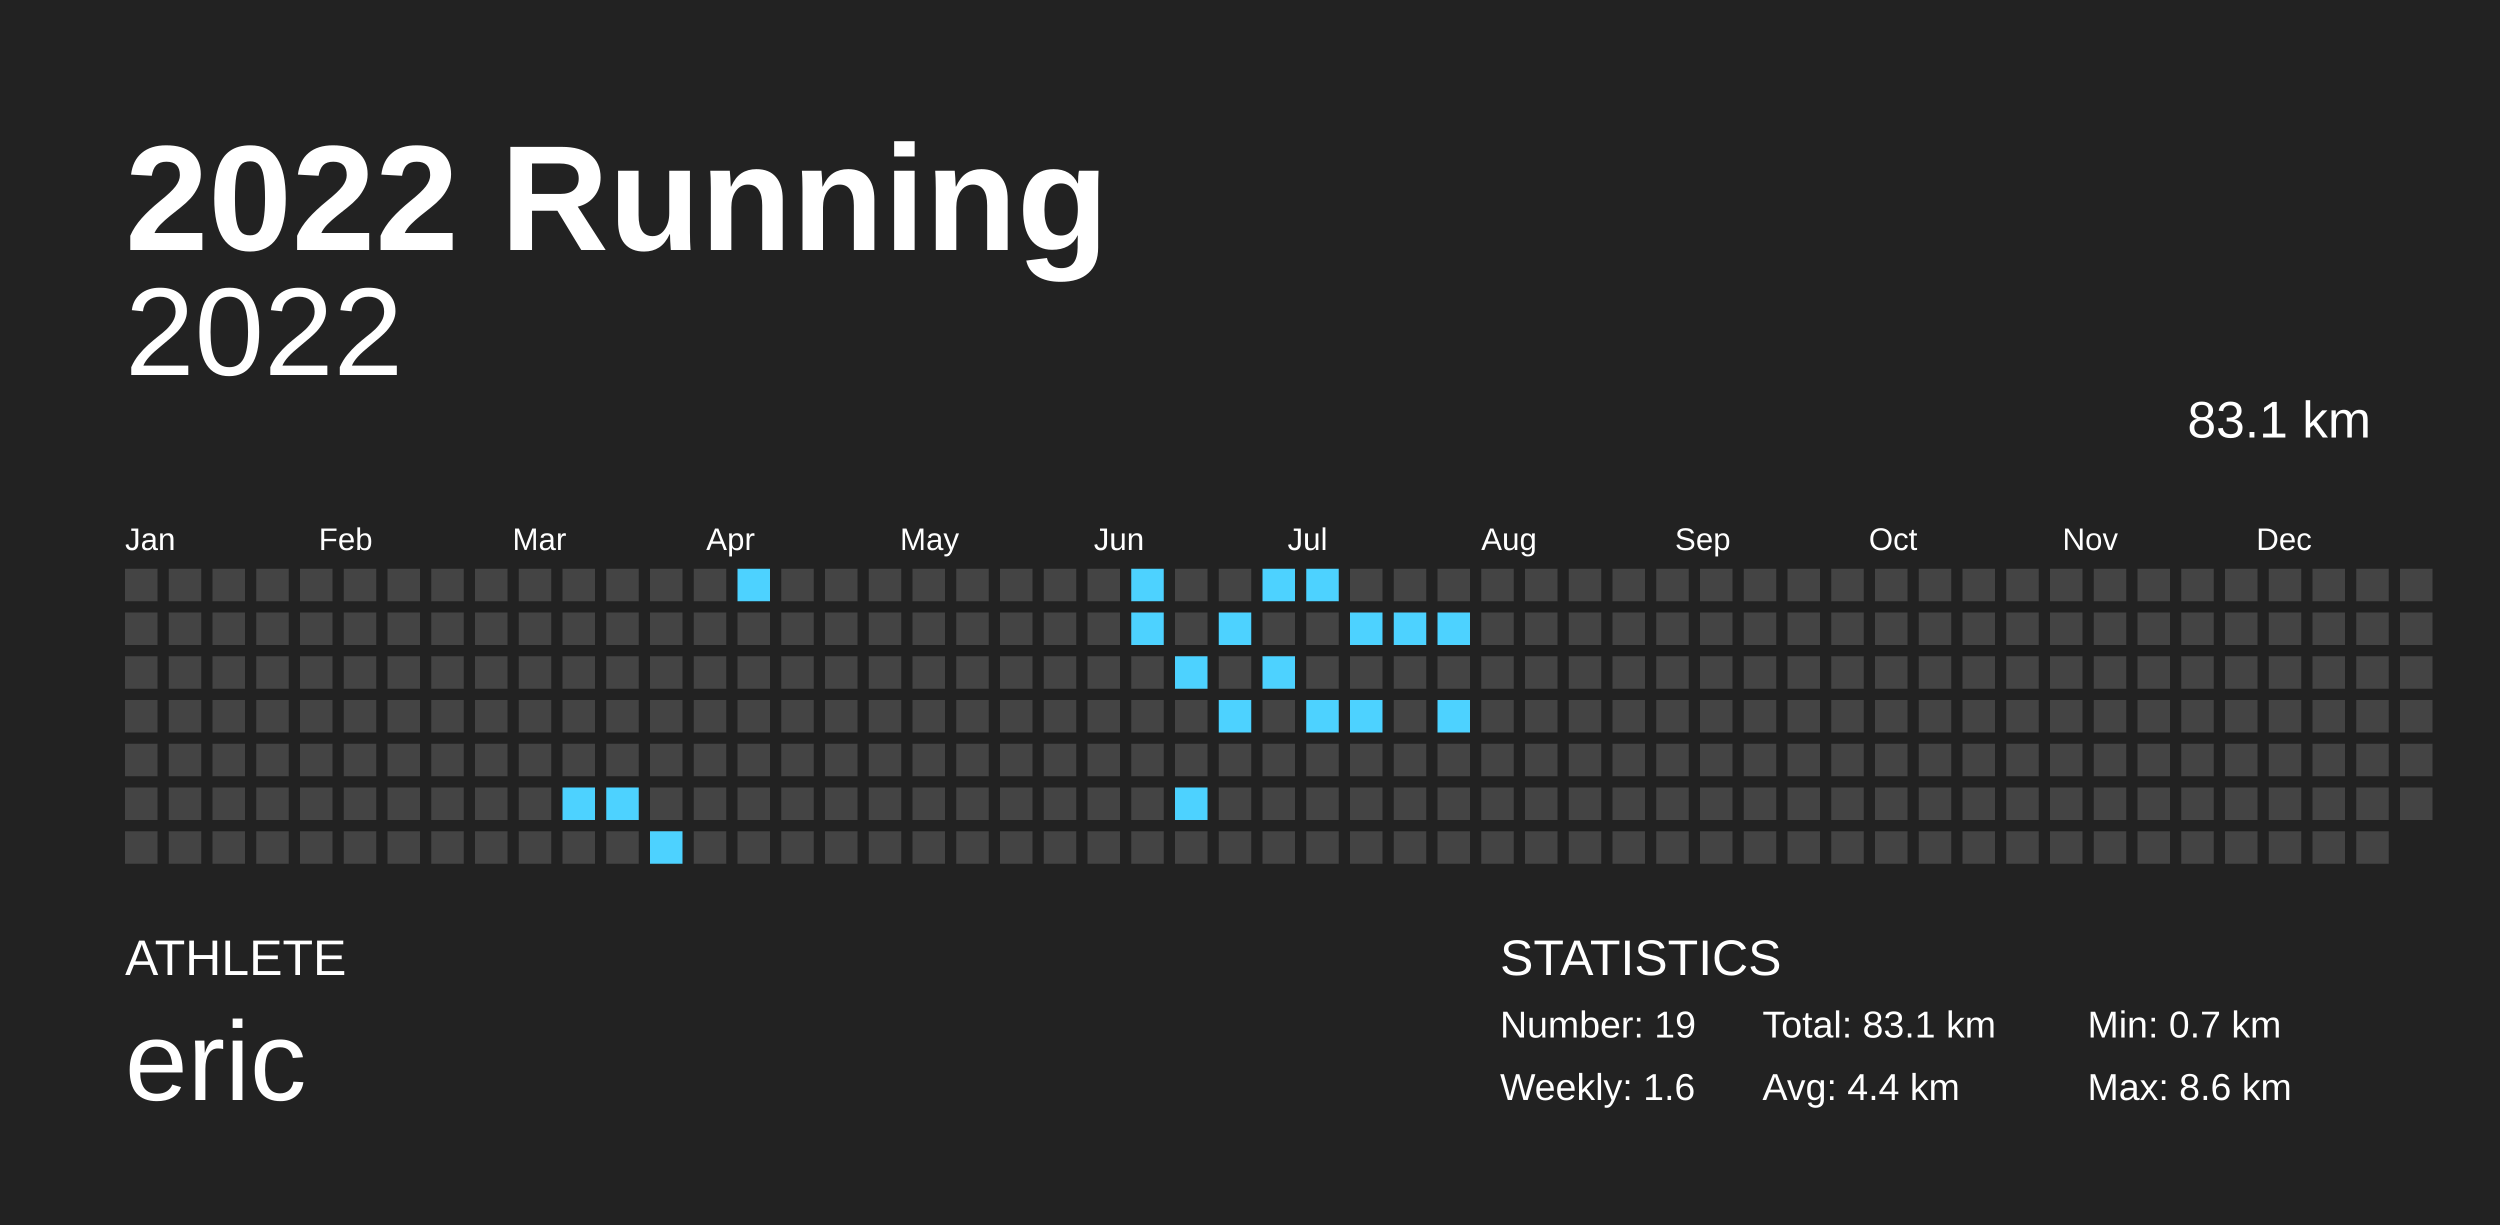
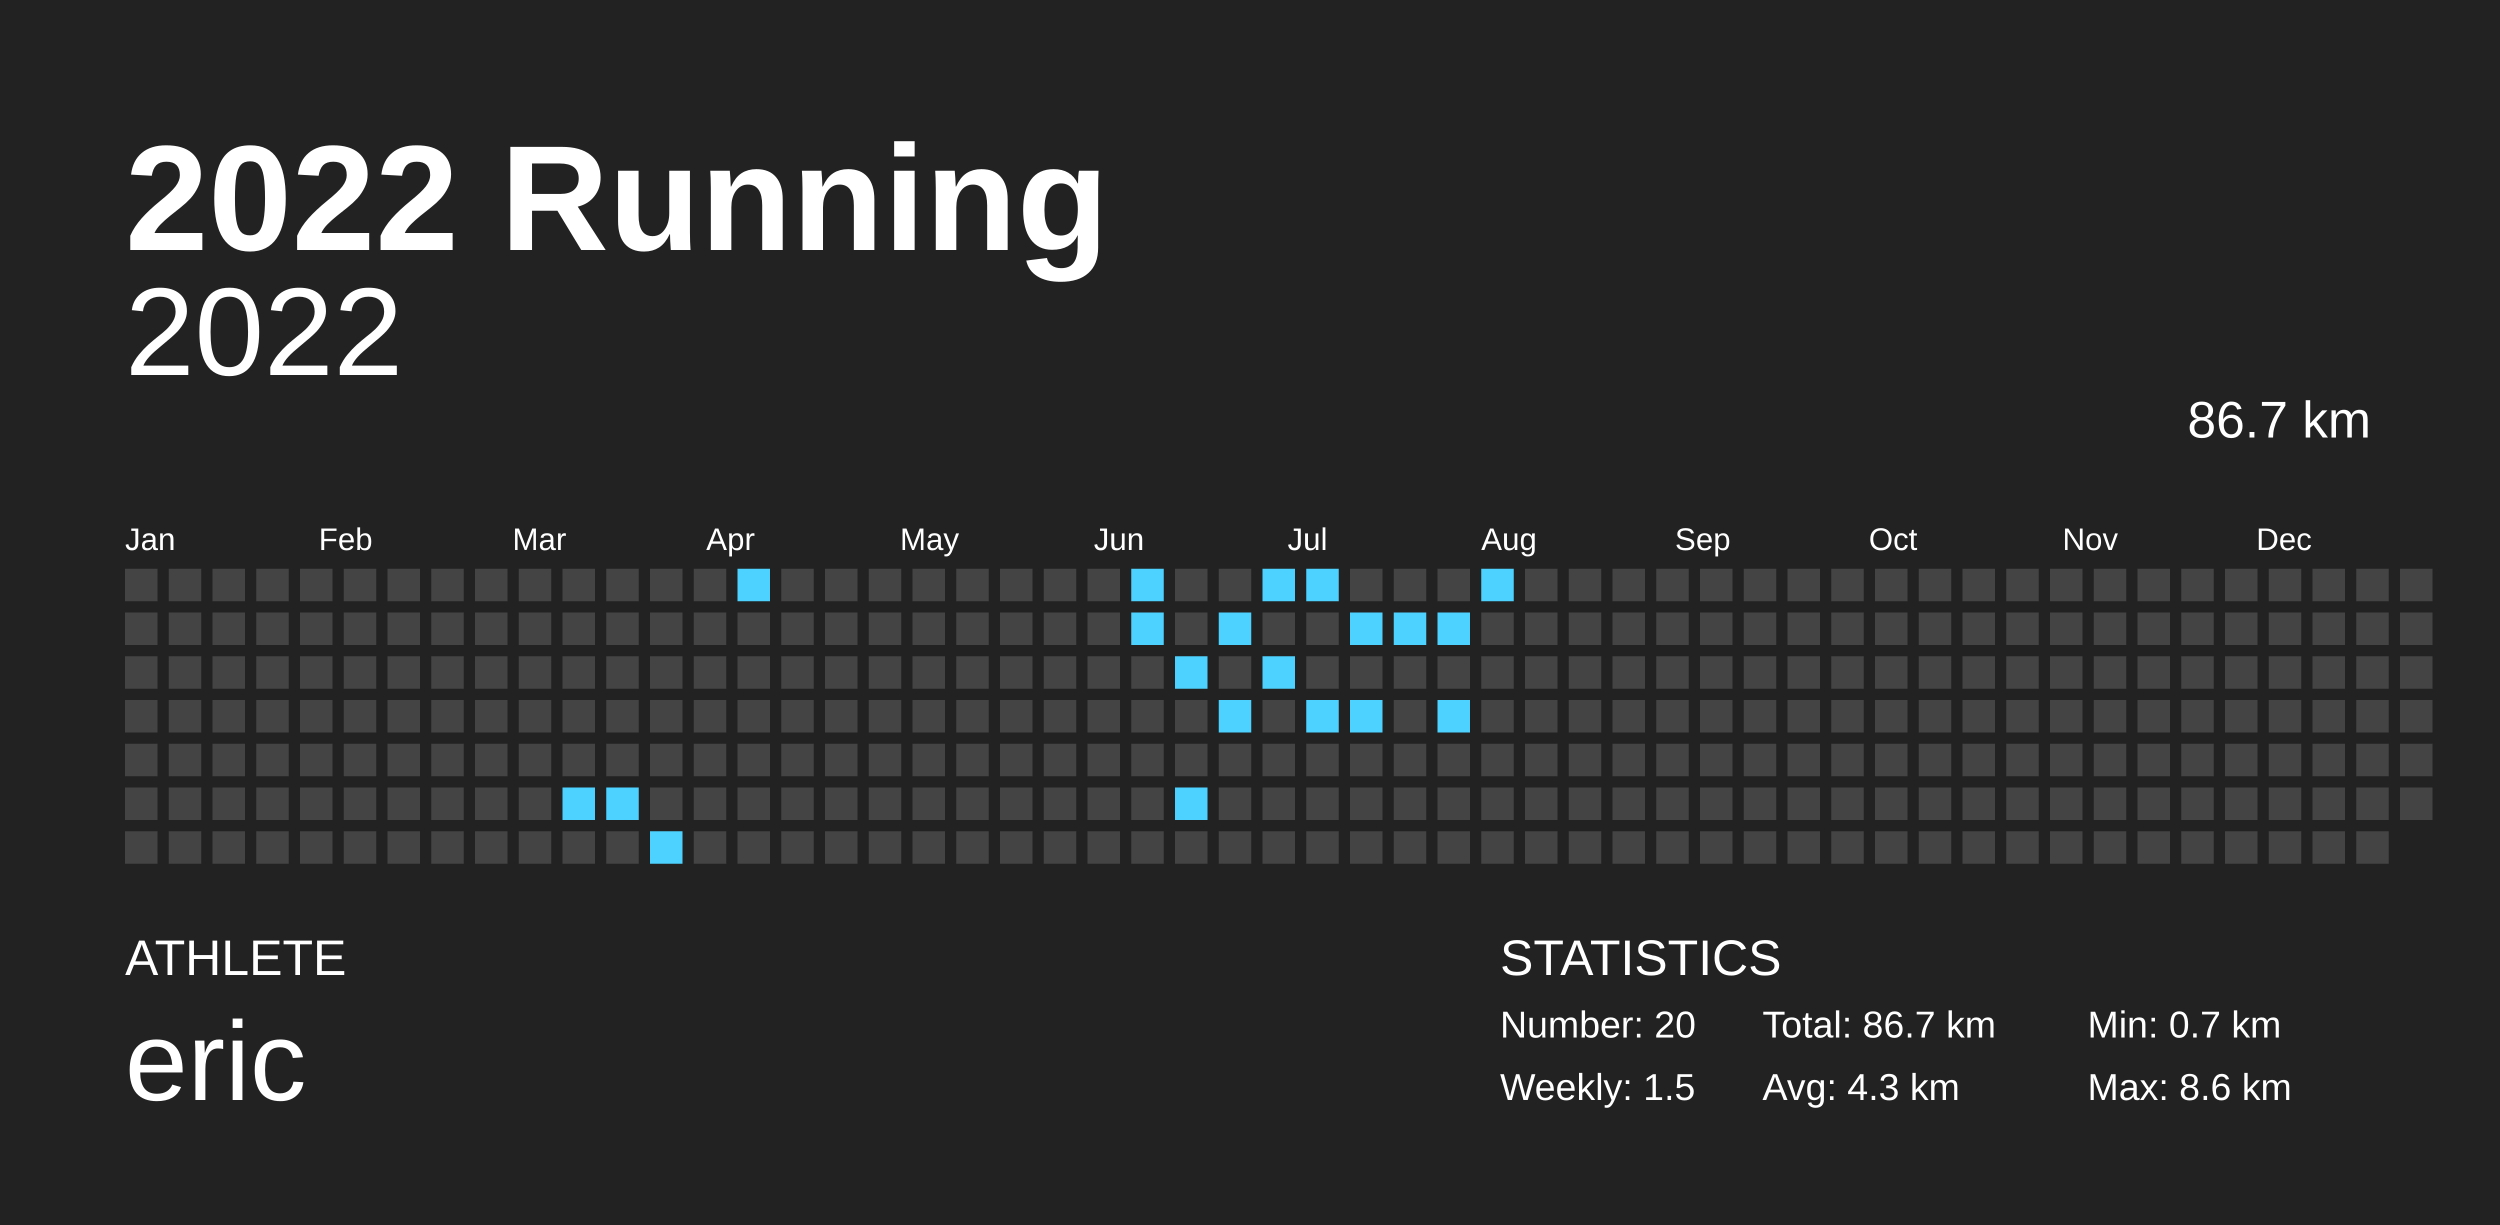
<svg xmlns="http://www.w3.org/2000/svg" baseProfile="full" height="98mm" version="1.1" viewBox="0,0,200,98" width="200mm">
  <defs />
  <rect fill="#222222" height="98" width="200" x="0" y="0" />
  <text fill="#FFFFFF" style="font-size:12px; font-family:Arial; font-weight:bold;" x="10" y="20">2022 Running</text>
  <text fill="#FFFFFF" style="font-size:4px; font-family:Arial" x="10" y="78">ATHLETE</text>
  <text fill="#FFFFFF" style="font-size:9px; font-family:Arial" x="10" y="88">eric</text>
  <text fill="#FFFFFF" style="font-size:4px; font-family:Arial" x="120" y="78">STATISTICS</text>
-   <text fill="#FFFFFF" style="font-size:3px; font-family:Arial" x="120" y="83">Number: 19</text>
-   <text fill="#FFFFFF" style="font-size:3px; font-family:Arial" x="120" y="88">Weekly: 1.6</text>
-   <text fill="#FFFFFF" style="font-size:3px; font-family:Arial" x="141" y="83">Total: 83.1 km</text>
-   <text fill="#FFFFFF" style="font-size:3px; font-family:Arial" x="141" y="88">Avg: 4.4 km</text>
+   <text fill="#FFFFFF" style="font-size:3px; font-family:Arial" x="120" y="83">Number: 20</text>
+   <text fill="#FFFFFF" style="font-size:3px; font-family:Arial" x="120" y="88">Weekly: 1.5</text>
+   <text fill="#FFFFFF" style="font-size:3px; font-family:Arial" x="141" y="83">Total: 86.7 km</text>
+   <text fill="#FFFFFF" style="font-size:3px; font-family:Arial" x="141" y="88">Avg: 4.3 km</text>
  <text fill="#FFFFFF" style="font-size:3px; font-family:Arial" x="167" y="83">Min: 0.7 km</text>
  <text fill="#FFFFFF" style="font-size:3px; font-family:Arial" x="167" y="88">Max: 8.6 km</text>
  <text alignment-baseline="hanging" fill="#FFFFFF" style="font-size:10.0px; font-family:Arial;" x="10" y="30">2022</text>
-   <text alignment-baseline="hanging" fill="#FFFFFF" style="font-size:4.125px; font-family:Arial;" x="175" y="35">83.1 km</text>
+   <text alignment-baseline="hanging" fill="#FFFFFF" style="font-size:4.125px; font-family:Arial;" x="175" y="35">86.7 km</text>
  <text fill="#FFFFFF" style="font-size:2.5px; font-family:Arial" x="10.0" y="44">Jan</text>
  <text fill="#FFFFFF" style="font-size:2.5px; font-family:Arial" x="25.5" y="44">Feb</text>
  <text fill="#FFFFFF" style="font-size:2.5px; font-family:Arial" x="41.0" y="44">Mar</text>
  <text fill="#FFFFFF" style="font-size:2.5px; font-family:Arial" x="56.5" y="44">Apr</text>
  <text fill="#FFFFFF" style="font-size:2.5px; font-family:Arial" x="72.0" y="44">May</text>
  <text fill="#FFFFFF" style="font-size:2.5px; font-family:Arial" x="87.5" y="44">Jun</text>
  <text fill="#FFFFFF" style="font-size:2.5px; font-family:Arial" x="103.0" y="44">Jul</text>
  <text fill="#FFFFFF" style="font-size:2.5px; font-family:Arial" x="118.5" y="44">Aug</text>
  <text fill="#FFFFFF" style="font-size:2.5px; font-family:Arial" x="134.0" y="44">Sep</text>
  <text fill="#FFFFFF" style="font-size:2.5px; font-family:Arial" x="149.5" y="44">Oct</text>
  <text fill="#FFFFFF" style="font-size:2.5px; font-family:Arial" x="165.0" y="44">Nov</text>
  <text fill="#FFFFFF" style="font-size:2.5px; font-family:Arial" x="180.5" y="44">Dec</text>
  <rect fill="#444444" height="2.6" width="2.6" x="10.0" y="45.5" />
  <rect fill="#444444" height="2.6" width="2.6" x="10.0" y="49.0" />
  <rect fill="#444444" height="2.6" width="2.6" x="10.0" y="52.5" />
  <rect fill="#444444" height="2.6" width="2.6" x="10.0" y="56.0" />
  <rect fill="#444444" height="2.6" width="2.6" x="10.0" y="59.5" />
  <rect fill="#444444" height="2.6" width="2.6" x="10.0" y="63.0" />
  <rect fill="#444444" height="2.6" width="2.6" x="10.0" y="66.5" />
  <rect fill="#444444" height="2.6" width="2.6" x="13.5" y="45.5" />
  <rect fill="#444444" height="2.6" width="2.6" x="13.5" y="49.0" />
  <rect fill="#444444" height="2.6" width="2.6" x="13.5" y="52.5" />
  <rect fill="#444444" height="2.6" width="2.6" x="13.5" y="56.0" />
  <rect fill="#444444" height="2.6" width="2.6" x="13.5" y="59.5" />
  <rect fill="#444444" height="2.6" width="2.6" x="13.5" y="63.0" />
  <rect fill="#444444" height="2.6" width="2.6" x="13.5" y="66.5" />
  <rect fill="#444444" height="2.6" width="2.6" x="17.0" y="45.5" />
  <rect fill="#444444" height="2.6" width="2.6" x="17.0" y="49.0" />
  <rect fill="#444444" height="2.6" width="2.6" x="17.0" y="52.5" />
  <rect fill="#444444" height="2.6" width="2.6" x="17.0" y="56.0" />
  <rect fill="#444444" height="2.6" width="2.6" x="17.0" y="59.5" />
  <rect fill="#444444" height="2.6" width="2.6" x="17.0" y="63.0" />
  <rect fill="#444444" height="2.6" width="2.6" x="17.0" y="66.5" />
  <rect fill="#444444" height="2.6" width="2.6" x="20.5" y="45.5" />
  <rect fill="#444444" height="2.6" width="2.6" x="20.5" y="49.0" />
  <rect fill="#444444" height="2.6" width="2.6" x="20.5" y="52.5" />
  <rect fill="#444444" height="2.6" width="2.6" x="20.5" y="56.0" />
  <rect fill="#444444" height="2.6" width="2.6" x="20.5" y="59.5" />
  <rect fill="#444444" height="2.6" width="2.6" x="20.5" y="63.0" />
  <rect fill="#444444" height="2.6" width="2.6" x="20.5" y="66.5" />
  <rect fill="#444444" height="2.6" width="2.6" x="24.0" y="45.5" />
  <rect fill="#444444" height="2.6" width="2.6" x="24.0" y="49.0" />
  <rect fill="#444444" height="2.6" width="2.6" x="24.0" y="52.5" />
  <rect fill="#444444" height="2.6" width="2.6" x="24.0" y="56.0" />
  <rect fill="#444444" height="2.6" width="2.6" x="24.0" y="59.5" />
  <rect fill="#444444" height="2.6" width="2.6" x="24.0" y="63.0" />
  <rect fill="#444444" height="2.6" width="2.6" x="24.0" y="66.5" />
  <rect fill="#444444" height="2.6" width="2.6" x="27.5" y="45.5" />
  <rect fill="#444444" height="2.6" width="2.6" x="27.5" y="49.0" />
  <rect fill="#444444" height="2.6" width="2.6" x="27.5" y="52.5" />
  <rect fill="#444444" height="2.6" width="2.6" x="27.5" y="56.0" />
  <rect fill="#444444" height="2.6" width="2.6" x="27.5" y="59.5" />
  <rect fill="#444444" height="2.6" width="2.6" x="27.5" y="63.0" />
  <rect fill="#444444" height="2.6" width="2.6" x="27.5" y="66.5" />
  <rect fill="#444444" height="2.6" width="2.6" x="31.0" y="45.5" />
  <rect fill="#444444" height="2.6" width="2.6" x="31.0" y="49.0" />
  <rect fill="#444444" height="2.6" width="2.6" x="31.0" y="52.5" />
  <rect fill="#444444" height="2.6" width="2.6" x="31.0" y="56.0" />
  <rect fill="#444444" height="2.6" width="2.6" x="31.0" y="59.5" />
  <rect fill="#444444" height="2.6" width="2.6" x="31.0" y="63.0" />
  <rect fill="#444444" height="2.6" width="2.6" x="31.0" y="66.5" />
  <rect fill="#444444" height="2.6" width="2.6" x="34.5" y="45.5" />
  <rect fill="#444444" height="2.6" width="2.6" x="34.5" y="49.0" />
  <rect fill="#444444" height="2.6" width="2.6" x="34.5" y="52.5" />
  <rect fill="#444444" height="2.6" width="2.6" x="34.5" y="56.0" />
  <rect fill="#444444" height="2.6" width="2.6" x="34.5" y="59.5" />
  <rect fill="#444444" height="2.6" width="2.6" x="34.5" y="63.0" />
  <rect fill="#444444" height="2.6" width="2.6" x="34.5" y="66.5" />
  <rect fill="#444444" height="2.6" width="2.6" x="38.0" y="45.5" />
  <rect fill="#444444" height="2.6" width="2.6" x="38.0" y="49.0" />
  <rect fill="#444444" height="2.6" width="2.6" x="38.0" y="52.5" />
  <rect fill="#444444" height="2.6" width="2.6" x="38.0" y="56.0" />
  <rect fill="#444444" height="2.6" width="2.6" x="38.0" y="59.5" />
  <rect fill="#444444" height="2.6" width="2.6" x="38.0" y="63.0" />
  <rect fill="#444444" height="2.6" width="2.6" x="38.0" y="66.5" />
  <rect fill="#444444" height="2.6" width="2.6" x="41.5" y="45.5" />
  <rect fill="#444444" height="2.6" width="2.6" x="41.5" y="49.0" />
  <rect fill="#444444" height="2.6" width="2.6" x="41.5" y="52.5" />
  <rect fill="#444444" height="2.6" width="2.6" x="41.5" y="56.0" />
  <rect fill="#444444" height="2.6" width="2.6" x="41.5" y="59.5" />
  <rect fill="#444444" height="2.6" width="2.6" x="41.5" y="63.0" />
  <rect fill="#444444" height="2.6" width="2.6" x="41.5" y="66.5" />
  <rect fill="#444444" height="2.6" width="2.6" x="45.0" y="45.5" />
  <rect fill="#444444" height="2.6" width="2.6" x="45.0" y="49.0" />
  <rect fill="#444444" height="2.6" width="2.6" x="45.0" y="52.5" />
  <rect fill="#444444" height="2.6" width="2.6" x="45.0" y="56.0" />
  <rect fill="#444444" height="2.6" width="2.6" x="45.0" y="59.5" />
  <rect fill="#4dd2ff" height="2.6" width="2.6" x="45.0" y="63.0" />
  <rect fill="#444444" height="2.6" width="2.6" x="45.0" y="66.5" />
  <rect fill="#444444" height="2.6" width="2.6" x="48.5" y="45.5" />
  <rect fill="#444444" height="2.6" width="2.6" x="48.5" y="49.0" />
  <rect fill="#444444" height="2.6" width="2.6" x="48.5" y="52.5" />
  <rect fill="#444444" height="2.6" width="2.6" x="48.5" y="56.0" />
  <rect fill="#444444" height="2.6" width="2.6" x="48.5" y="59.5" />
  <rect fill="#4dd2ff" height="2.6" width="2.6" x="48.5" y="63.0" />
  <rect fill="#444444" height="2.6" width="2.6" x="48.5" y="66.5" />
  <rect fill="#444444" height="2.6" width="2.6" x="52.0" y="45.5" />
  <rect fill="#444444" height="2.6" width="2.6" x="52.0" y="49.0" />
  <rect fill="#444444" height="2.6" width="2.6" x="52.0" y="52.5" />
  <rect fill="#444444" height="2.6" width="2.6" x="52.0" y="56.0" />
  <rect fill="#444444" height="2.6" width="2.6" x="52.0" y="59.5" />
  <rect fill="#444444" height="2.6" width="2.6" x="52.0" y="63.0" />
  <rect fill="#4dd2ff" height="2.6" width="2.6" x="52.0" y="66.5" />
  <rect fill="#444444" height="2.6" width="2.6" x="55.5" y="45.5" />
  <rect fill="#444444" height="2.6" width="2.6" x="55.5" y="49.0" />
  <rect fill="#444444" height="2.6" width="2.6" x="55.5" y="52.5" />
  <rect fill="#444444" height="2.6" width="2.6" x="55.5" y="56.0" />
  <rect fill="#444444" height="2.6" width="2.6" x="55.5" y="59.5" />
  <rect fill="#444444" height="2.6" width="2.6" x="55.5" y="63.0" />
  <rect fill="#444444" height="2.6" width="2.6" x="55.5" y="66.5" />
  <rect fill="#4dd2ff" height="2.6" width="2.6" x="59.0" y="45.5" />
  <rect fill="#444444" height="2.6" width="2.6" x="59.0" y="49.0" />
  <rect fill="#444444" height="2.6" width="2.6" x="59.0" y="52.5" />
  <rect fill="#444444" height="2.6" width="2.6" x="59.0" y="56.0" />
  <rect fill="#444444" height="2.6" width="2.6" x="59.0" y="59.5" />
  <rect fill="#444444" height="2.6" width="2.6" x="59.0" y="63.0" />
  <rect fill="#444444" height="2.6" width="2.6" x="59.0" y="66.5" />
  <rect fill="#444444" height="2.6" width="2.6" x="62.5" y="45.5" />
  <rect fill="#444444" height="2.6" width="2.6" x="62.5" y="49.0" />
  <rect fill="#444444" height="2.6" width="2.6" x="62.5" y="52.5" />
  <rect fill="#444444" height="2.6" width="2.6" x="62.5" y="56.0" />
  <rect fill="#444444" height="2.6" width="2.6" x="62.5" y="59.5" />
  <rect fill="#444444" height="2.6" width="2.6" x="62.5" y="63.0" />
  <rect fill="#444444" height="2.6" width="2.6" x="62.5" y="66.5" />
  <rect fill="#444444" height="2.6" width="2.6" x="66.0" y="45.5" />
  <rect fill="#444444" height="2.6" width="2.6" x="66.0" y="49.0" />
  <rect fill="#444444" height="2.6" width="2.6" x="66.0" y="52.5" />
  <rect fill="#444444" height="2.6" width="2.6" x="66.0" y="56.0" />
  <rect fill="#444444" height="2.6" width="2.6" x="66.0" y="59.5" />
  <rect fill="#444444" height="2.6" width="2.6" x="66.0" y="63.0" />
  <rect fill="#444444" height="2.6" width="2.6" x="66.0" y="66.5" />
  <rect fill="#444444" height="2.6" width="2.6" x="69.5" y="45.5" />
  <rect fill="#444444" height="2.6" width="2.6" x="69.5" y="49.0" />
  <rect fill="#444444" height="2.6" width="2.6" x="69.5" y="52.5" />
  <rect fill="#444444" height="2.6" width="2.6" x="69.5" y="56.0" />
  <rect fill="#444444" height="2.6" width="2.6" x="69.5" y="59.5" />
  <rect fill="#444444" height="2.6" width="2.6" x="69.5" y="63.0" />
  <rect fill="#444444" height="2.6" width="2.6" x="69.5" y="66.5" />
  <rect fill="#444444" height="2.6" width="2.6" x="73.0" y="45.5" />
  <rect fill="#444444" height="2.6" width="2.6" x="73.0" y="49.0" />
  <rect fill="#444444" height="2.6" width="2.6" x="73.0" y="52.5" />
  <rect fill="#444444" height="2.6" width="2.6" x="73.0" y="56.0" />
  <rect fill="#444444" height="2.6" width="2.6" x="73.0" y="59.5" />
  <rect fill="#444444" height="2.6" width="2.6" x="73.0" y="63.0" />
  <rect fill="#444444" height="2.6" width="2.6" x="73.0" y="66.5" />
  <rect fill="#444444" height="2.6" width="2.6" x="76.5" y="45.5" />
  <rect fill="#444444" height="2.6" width="2.6" x="76.5" y="49.0" />
  <rect fill="#444444" height="2.6" width="2.6" x="76.5" y="52.5" />
  <rect fill="#444444" height="2.6" width="2.6" x="76.5" y="56.0" />
  <rect fill="#444444" height="2.6" width="2.6" x="76.5" y="59.5" />
  <rect fill="#444444" height="2.6" width="2.6" x="76.5" y="63.0" />
  <rect fill="#444444" height="2.6" width="2.6" x="76.5" y="66.5" />
  <rect fill="#444444" height="2.6" width="2.6" x="80.0" y="45.5" />
  <rect fill="#444444" height="2.6" width="2.6" x="80.0" y="49.0" />
  <rect fill="#444444" height="2.6" width="2.6" x="80.0" y="52.5" />
  <rect fill="#444444" height="2.6" width="2.6" x="80.0" y="56.0" />
  <rect fill="#444444" height="2.6" width="2.6" x="80.0" y="59.5" />
  <rect fill="#444444" height="2.6" width="2.6" x="80.0" y="63.0" />
  <rect fill="#444444" height="2.6" width="2.6" x="80.0" y="66.5" />
  <rect fill="#444444" height="2.6" width="2.6" x="83.5" y="45.5" />
  <rect fill="#444444" height="2.6" width="2.6" x="83.5" y="49.0" />
  <rect fill="#444444" height="2.6" width="2.6" x="83.5" y="52.5" />
  <rect fill="#444444" height="2.6" width="2.6" x="83.5" y="56.0" />
  <rect fill="#444444" height="2.6" width="2.6" x="83.5" y="59.5" />
  <rect fill="#444444" height="2.6" width="2.6" x="83.5" y="63.0" />
  <rect fill="#444444" height="2.6" width="2.6" x="83.5" y="66.5" />
  <rect fill="#444444" height="2.6" width="2.6" x="87.0" y="45.5" />
  <rect fill="#444444" height="2.6" width="2.6" x="87.0" y="49.0" />
  <rect fill="#444444" height="2.6" width="2.6" x="87.0" y="52.5" />
  <rect fill="#444444" height="2.6" width="2.6" x="87.0" y="56.0" />
  <rect fill="#444444" height="2.6" width="2.6" x="87.0" y="59.5" />
  <rect fill="#444444" height="2.6" width="2.6" x="87.0" y="63.0" />
  <rect fill="#444444" height="2.6" width="2.6" x="87.0" y="66.5" />
  <rect fill="#4dd2ff" height="2.6" width="2.6" x="90.5" y="45.5" />
  <rect fill="#4dd2ff" height="2.6" width="2.6" x="90.5" y="49.0" />
  <rect fill="#444444" height="2.6" width="2.6" x="90.5" y="52.5" />
  <rect fill="#444444" height="2.6" width="2.6" x="90.5" y="56.0" />
  <rect fill="#444444" height="2.6" width="2.6" x="90.5" y="59.5" />
  <rect fill="#444444" height="2.6" width="2.6" x="90.5" y="63.0" />
  <rect fill="#444444" height="2.6" width="2.6" x="90.5" y="66.5" />
  <rect fill="#444444" height="2.6" width="2.6" x="94.0" y="45.5" />
  <rect fill="#444444" height="2.6" width="2.6" x="94.0" y="49.0" />
  <rect fill="#4dd2ff" height="2.6" width="2.6" x="94.0" y="52.5" />
  <rect fill="#444444" height="2.6" width="2.6" x="94.0" y="56.0" />
  <rect fill="#444444" height="2.6" width="2.6" x="94.0" y="59.5" />
  <rect fill="#4dd2ff" height="2.6" width="2.6" x="94.0" y="63.0" />
  <rect fill="#444444" height="2.6" width="2.6" x="94.0" y="66.5" />
  <rect fill="#444444" height="2.6" width="2.6" x="97.5" y="45.5" />
  <rect fill="#4dd2ff" height="2.6" width="2.6" x="97.5" y="49.0" />
  <rect fill="#444444" height="2.6" width="2.6" x="97.5" y="52.5" />
  <rect fill="#4dd2ff" height="2.6" width="2.6" x="97.5" y="56.0" />
  <rect fill="#444444" height="2.6" width="2.6" x="97.5" y="59.5" />
  <rect fill="#444444" height="2.6" width="2.6" x="97.5" y="63.0" />
  <rect fill="#444444" height="2.6" width="2.6" x="97.5" y="66.5" />
  <rect fill="#4dd2ff" height="2.6" width="2.6" x="101.0" y="45.5" />
  <rect fill="#444444" height="2.6" width="2.6" x="101.0" y="49.0" />
  <rect fill="#4dd2ff" height="2.6" width="2.6" x="101.0" y="52.5" />
  <rect fill="#444444" height="2.6" width="2.6" x="101.0" y="56.0" />
  <rect fill="#444444" height="2.6" width="2.6" x="101.0" y="59.5" />
  <rect fill="#444444" height="2.6" width="2.6" x="101.0" y="63.0" />
  <rect fill="#444444" height="2.6" width="2.6" x="101.0" y="66.5" />
  <rect fill="#4dd2ff" height="2.6" width="2.6" x="104.5" y="45.5" />
  <rect fill="#444444" height="2.6" width="2.6" x="104.5" y="49.0" />
  <rect fill="#444444" height="2.6" width="2.6" x="104.5" y="52.5" />
  <rect fill="#4dd2ff" height="2.6" width="2.6" x="104.5" y="56.0" />
  <rect fill="#444444" height="2.6" width="2.6" x="104.5" y="59.5" />
  <rect fill="#444444" height="2.6" width="2.6" x="104.5" y="63.0" />
  <rect fill="#444444" height="2.6" width="2.6" x="104.5" y="66.5" />
  <rect fill="#444444" height="2.6" width="2.6" x="108.0" y="45.5" />
  <rect fill="#4dd2ff" height="2.6" width="2.6" x="108.0" y="49.0" />
  <rect fill="#444444" height="2.6" width="2.6" x="108.0" y="52.5" />
  <rect fill="#4dd2ff" height="2.6" width="2.6" x="108.0" y="56.0" />
  <rect fill="#444444" height="2.6" width="2.6" x="108.0" y="59.5" />
  <rect fill="#444444" height="2.6" width="2.6" x="108.0" y="63.0" />
  <rect fill="#444444" height="2.6" width="2.6" x="108.0" y="66.5" />
  <rect fill="#444444" height="2.6" width="2.6" x="111.5" y="45.5" />
  <rect fill="#4dd2ff" height="2.6" width="2.6" x="111.5" y="49.0" />
  <rect fill="#444444" height="2.6" width="2.6" x="111.5" y="52.5" />
  <rect fill="#444444" height="2.6" width="2.6" x="111.5" y="56.0" />
  <rect fill="#444444" height="2.6" width="2.6" x="111.5" y="59.5" />
  <rect fill="#444444" height="2.6" width="2.6" x="111.5" y="63.0" />
  <rect fill="#444444" height="2.6" width="2.6" x="111.5" y="66.5" />
  <rect fill="#444444" height="2.6" width="2.6" x="115.0" y="45.5" />
  <rect fill="#4dd2ff" height="2.6" width="2.6" x="115.0" y="49.0" />
  <rect fill="#444444" height="2.6" width="2.6" x="115.0" y="52.5" />
  <rect fill="#4dd2ff" height="2.6" width="2.6" x="115.0" y="56.0" />
  <rect fill="#444444" height="2.6" width="2.6" x="115.0" y="59.5" />
  <rect fill="#444444" height="2.6" width="2.6" x="115.0" y="63.0" />
  <rect fill="#444444" height="2.6" width="2.6" x="115.0" y="66.5" />
-   <rect fill="#444444" height="2.6" width="2.6" x="118.5" y="45.5" />
+   <rect fill="#4dd2ff" height="2.6" width="2.6" x="118.5" y="45.5" />
  <rect fill="#444444" height="2.6" width="2.6" x="118.5" y="49.0" />
  <rect fill="#444444" height="2.6" width="2.6" x="118.5" y="52.5" />
  <rect fill="#444444" height="2.6" width="2.6" x="118.5" y="56.0" />
  <rect fill="#444444" height="2.6" width="2.6" x="118.5" y="59.5" />
  <rect fill="#444444" height="2.6" width="2.6" x="118.5" y="63.0" />
  <rect fill="#444444" height="2.6" width="2.6" x="118.5" y="66.5" />
  <rect fill="#444444" height="2.6" width="2.6" x="122.0" y="45.5" />
  <rect fill="#444444" height="2.6" width="2.6" x="122.0" y="49.0" />
  <rect fill="#444444" height="2.6" width="2.6" x="122.0" y="52.5" />
  <rect fill="#444444" height="2.6" width="2.6" x="122.0" y="56.0" />
  <rect fill="#444444" height="2.6" width="2.6" x="122.0" y="59.5" />
  <rect fill="#444444" height="2.6" width="2.6" x="122.0" y="63.0" />
  <rect fill="#444444" height="2.6" width="2.6" x="122.0" y="66.5" />
  <rect fill="#444444" height="2.6" width="2.6" x="125.5" y="45.5" />
  <rect fill="#444444" height="2.6" width="2.6" x="125.5" y="49.0" />
  <rect fill="#444444" height="2.6" width="2.6" x="125.5" y="52.5" />
  <rect fill="#444444" height="2.6" width="2.6" x="125.5" y="56.0" />
  <rect fill="#444444" height="2.6" width="2.6" x="125.5" y="59.5" />
  <rect fill="#444444" height="2.6" width="2.6" x="125.5" y="63.0" />
  <rect fill="#444444" height="2.6" width="2.6" x="125.5" y="66.5" />
  <rect fill="#444444" height="2.6" width="2.6" x="129.0" y="45.5" />
  <rect fill="#444444" height="2.6" width="2.6" x="129.0" y="49.0" />
  <rect fill="#444444" height="2.6" width="2.6" x="129.0" y="52.5" />
  <rect fill="#444444" height="2.6" width="2.6" x="129.0" y="56.0" />
  <rect fill="#444444" height="2.6" width="2.6" x="129.0" y="59.5" />
  <rect fill="#444444" height="2.6" width="2.6" x="129.0" y="63.0" />
  <rect fill="#444444" height="2.6" width="2.6" x="129.0" y="66.5" />
  <rect fill="#444444" height="2.6" width="2.6" x="132.5" y="45.5" />
  <rect fill="#444444" height="2.6" width="2.6" x="132.5" y="49.0" />
  <rect fill="#444444" height="2.6" width="2.6" x="132.5" y="52.5" />
  <rect fill="#444444" height="2.6" width="2.6" x="132.5" y="56.0" />
  <rect fill="#444444" height="2.6" width="2.6" x="132.5" y="59.5" />
  <rect fill="#444444" height="2.6" width="2.6" x="132.5" y="63.0" />
  <rect fill="#444444" height="2.6" width="2.6" x="132.5" y="66.5" />
  <rect fill="#444444" height="2.6" width="2.6" x="136.0" y="45.5" />
  <rect fill="#444444" height="2.6" width="2.6" x="136.0" y="49.0" />
  <rect fill="#444444" height="2.6" width="2.6" x="136.0" y="52.5" />
  <rect fill="#444444" height="2.6" width="2.6" x="136.0" y="56.0" />
  <rect fill="#444444" height="2.6" width="2.6" x="136.0" y="59.5" />
  <rect fill="#444444" height="2.6" width="2.6" x="136.0" y="63.0" />
  <rect fill="#444444" height="2.6" width="2.6" x="136.0" y="66.5" />
  <rect fill="#444444" height="2.6" width="2.6" x="139.5" y="45.5" />
  <rect fill="#444444" height="2.6" width="2.6" x="139.5" y="49.0" />
  <rect fill="#444444" height="2.6" width="2.6" x="139.5" y="52.5" />
  <rect fill="#444444" height="2.6" width="2.6" x="139.5" y="56.0" />
  <rect fill="#444444" height="2.6" width="2.6" x="139.5" y="59.5" />
  <rect fill="#444444" height="2.6" width="2.6" x="139.5" y="63.0" />
  <rect fill="#444444" height="2.6" width="2.6" x="139.5" y="66.5" />
  <rect fill="#444444" height="2.6" width="2.6" x="143.0" y="45.5" />
  <rect fill="#444444" height="2.6" width="2.6" x="143.0" y="49.0" />
  <rect fill="#444444" height="2.6" width="2.6" x="143.0" y="52.5" />
  <rect fill="#444444" height="2.6" width="2.6" x="143.0" y="56.0" />
  <rect fill="#444444" height="2.6" width="2.6" x="143.0" y="59.5" />
  <rect fill="#444444" height="2.6" width="2.6" x="143.0" y="63.0" />
  <rect fill="#444444" height="2.6" width="2.6" x="143.0" y="66.5" />
  <rect fill="#444444" height="2.6" width="2.6" x="146.5" y="45.5" />
  <rect fill="#444444" height="2.6" width="2.6" x="146.5" y="49.0" />
  <rect fill="#444444" height="2.6" width="2.6" x="146.5" y="52.5" />
  <rect fill="#444444" height="2.6" width="2.6" x="146.5" y="56.0" />
  <rect fill="#444444" height="2.6" width="2.6" x="146.5" y="59.5" />
  <rect fill="#444444" height="2.6" width="2.6" x="146.5" y="63.0" />
  <rect fill="#444444" height="2.6" width="2.6" x="146.5" y="66.5" />
  <rect fill="#444444" height="2.6" width="2.6" x="150.0" y="45.5" />
  <rect fill="#444444" height="2.6" width="2.6" x="150.0" y="49.0" />
  <rect fill="#444444" height="2.6" width="2.6" x="150.0" y="52.5" />
  <rect fill="#444444" height="2.6" width="2.6" x="150.0" y="56.0" />
  <rect fill="#444444" height="2.6" width="2.6" x="150.0" y="59.5" />
  <rect fill="#444444" height="2.6" width="2.6" x="150.0" y="63.0" />
  <rect fill="#444444" height="2.6" width="2.6" x="150.0" y="66.5" />
  <rect fill="#444444" height="2.6" width="2.6" x="153.5" y="45.5" />
  <rect fill="#444444" height="2.6" width="2.6" x="153.5" y="49.0" />
  <rect fill="#444444" height="2.6" width="2.6" x="153.5" y="52.5" />
  <rect fill="#444444" height="2.6" width="2.6" x="153.5" y="56.0" />
  <rect fill="#444444" height="2.6" width="2.6" x="153.5" y="59.5" />
  <rect fill="#444444" height="2.6" width="2.6" x="153.5" y="63.0" />
  <rect fill="#444444" height="2.6" width="2.6" x="153.5" y="66.5" />
  <rect fill="#444444" height="2.6" width="2.6" x="157.0" y="45.5" />
  <rect fill="#444444" height="2.6" width="2.6" x="157.0" y="49.0" />
  <rect fill="#444444" height="2.6" width="2.6" x="157.0" y="52.5" />
  <rect fill="#444444" height="2.6" width="2.6" x="157.0" y="56.0" />
  <rect fill="#444444" height="2.6" width="2.6" x="157.0" y="59.5" />
  <rect fill="#444444" height="2.6" width="2.6" x="157.0" y="63.0" />
  <rect fill="#444444" height="2.6" width="2.6" x="157.0" y="66.5" />
  <rect fill="#444444" height="2.6" width="2.6" x="160.5" y="45.5" />
  <rect fill="#444444" height="2.6" width="2.6" x="160.5" y="49.0" />
  <rect fill="#444444" height="2.6" width="2.6" x="160.5" y="52.5" />
  <rect fill="#444444" height="2.6" width="2.6" x="160.5" y="56.0" />
  <rect fill="#444444" height="2.6" width="2.6" x="160.5" y="59.5" />
  <rect fill="#444444" height="2.6" width="2.6" x="160.5" y="63.0" />
  <rect fill="#444444" height="2.6" width="2.6" x="160.5" y="66.5" />
  <rect fill="#444444" height="2.6" width="2.6" x="164.0" y="45.5" />
  <rect fill="#444444" height="2.6" width="2.6" x="164.0" y="49.0" />
  <rect fill="#444444" height="2.6" width="2.6" x="164.0" y="52.5" />
  <rect fill="#444444" height="2.6" width="2.6" x="164.0" y="56.0" />
  <rect fill="#444444" height="2.6" width="2.6" x="164.0" y="59.5" />
  <rect fill="#444444" height="2.6" width="2.6" x="164.0" y="63.0" />
  <rect fill="#444444" height="2.6" width="2.6" x="164.0" y="66.5" />
  <rect fill="#444444" height="2.6" width="2.6" x="167.5" y="45.5" />
  <rect fill="#444444" height="2.6" width="2.6" x="167.5" y="49.0" />
  <rect fill="#444444" height="2.6" width="2.6" x="167.5" y="52.5" />
  <rect fill="#444444" height="2.6" width="2.6" x="167.5" y="56.0" />
  <rect fill="#444444" height="2.6" width="2.6" x="167.5" y="59.5" />
  <rect fill="#444444" height="2.6" width="2.6" x="167.5" y="63.0" />
  <rect fill="#444444" height="2.6" width="2.6" x="167.5" y="66.5" />
  <rect fill="#444444" height="2.6" width="2.6" x="171.0" y="45.5" />
  <rect fill="#444444" height="2.6" width="2.6" x="171.0" y="49.0" />
  <rect fill="#444444" height="2.6" width="2.6" x="171.0" y="52.5" />
  <rect fill="#444444" height="2.6" width="2.6" x="171.0" y="56.0" />
  <rect fill="#444444" height="2.6" width="2.6" x="171.0" y="59.5" />
  <rect fill="#444444" height="2.6" width="2.6" x="171.0" y="63.0" />
  <rect fill="#444444" height="2.6" width="2.6" x="171.0" y="66.5" />
  <rect fill="#444444" height="2.6" width="2.6" x="174.5" y="45.5" />
  <rect fill="#444444" height="2.6" width="2.6" x="174.5" y="49.0" />
  <rect fill="#444444" height="2.6" width="2.6" x="174.5" y="52.5" />
  <rect fill="#444444" height="2.6" width="2.6" x="174.5" y="56.0" />
  <rect fill="#444444" height="2.6" width="2.6" x="174.5" y="59.5" />
  <rect fill="#444444" height="2.6" width="2.6" x="174.5" y="63.0" />
  <rect fill="#444444" height="2.6" width="2.6" x="174.5" y="66.5" />
  <rect fill="#444444" height="2.6" width="2.6" x="178.0" y="45.5" />
  <rect fill="#444444" height="2.6" width="2.6" x="178.0" y="49.0" />
  <rect fill="#444444" height="2.6" width="2.6" x="178.0" y="52.5" />
  <rect fill="#444444" height="2.6" width="2.6" x="178.0" y="56.0" />
  <rect fill="#444444" height="2.6" width="2.6" x="178.0" y="59.5" />
  <rect fill="#444444" height="2.6" width="2.6" x="178.0" y="63.0" />
  <rect fill="#444444" height="2.6" width="2.6" x="178.0" y="66.5" />
  <rect fill="#444444" height="2.6" width="2.6" x="181.5" y="45.5" />
  <rect fill="#444444" height="2.6" width="2.6" x="181.5" y="49.0" />
  <rect fill="#444444" height="2.6" width="2.6" x="181.5" y="52.5" />
  <rect fill="#444444" height="2.6" width="2.6" x="181.5" y="56.0" />
  <rect fill="#444444" height="2.6" width="2.6" x="181.5" y="59.5" />
  <rect fill="#444444" height="2.6" width="2.6" x="181.5" y="63.0" />
  <rect fill="#444444" height="2.6" width="2.6" x="181.5" y="66.5" />
  <rect fill="#444444" height="2.6" width="2.6" x="185.0" y="45.5" />
  <rect fill="#444444" height="2.6" width="2.6" x="185.0" y="49.0" />
  <rect fill="#444444" height="2.6" width="2.6" x="185.0" y="52.5" />
  <rect fill="#444444" height="2.6" width="2.6" x="185.0" y="56.0" />
  <rect fill="#444444" height="2.6" width="2.6" x="185.0" y="59.5" />
  <rect fill="#444444" height="2.6" width="2.6" x="185.0" y="63.0" />
  <rect fill="#444444" height="2.6" width="2.6" x="185.0" y="66.5" />
  <rect fill="#444444" height="2.6" width="2.6" x="188.5" y="45.5" />
  <rect fill="#444444" height="2.6" width="2.6" x="188.5" y="49.0" />
  <rect fill="#444444" height="2.6" width="2.6" x="188.5" y="52.5" />
  <rect fill="#444444" height="2.6" width="2.6" x="188.5" y="56.0" />
  <rect fill="#444444" height="2.6" width="2.6" x="188.5" y="59.5" />
  <rect fill="#444444" height="2.6" width="2.6" x="188.5" y="63.0" />
  <rect fill="#444444" height="2.6" width="2.6" x="188.5" y="66.5" />
  <rect fill="#444444" height="2.6" width="2.6" x="192.0" y="45.5" />
  <rect fill="#444444" height="2.6" width="2.6" x="192.0" y="49.0" />
  <rect fill="#444444" height="2.6" width="2.6" x="192.0" y="52.5" />
  <rect fill="#444444" height="2.6" width="2.6" x="192.0" y="56.0" />
  <rect fill="#444444" height="2.6" width="2.6" x="192.0" y="59.5" />
  <rect fill="#444444" height="2.6" width="2.6" x="192.0" y="63.0" />
</svg>
